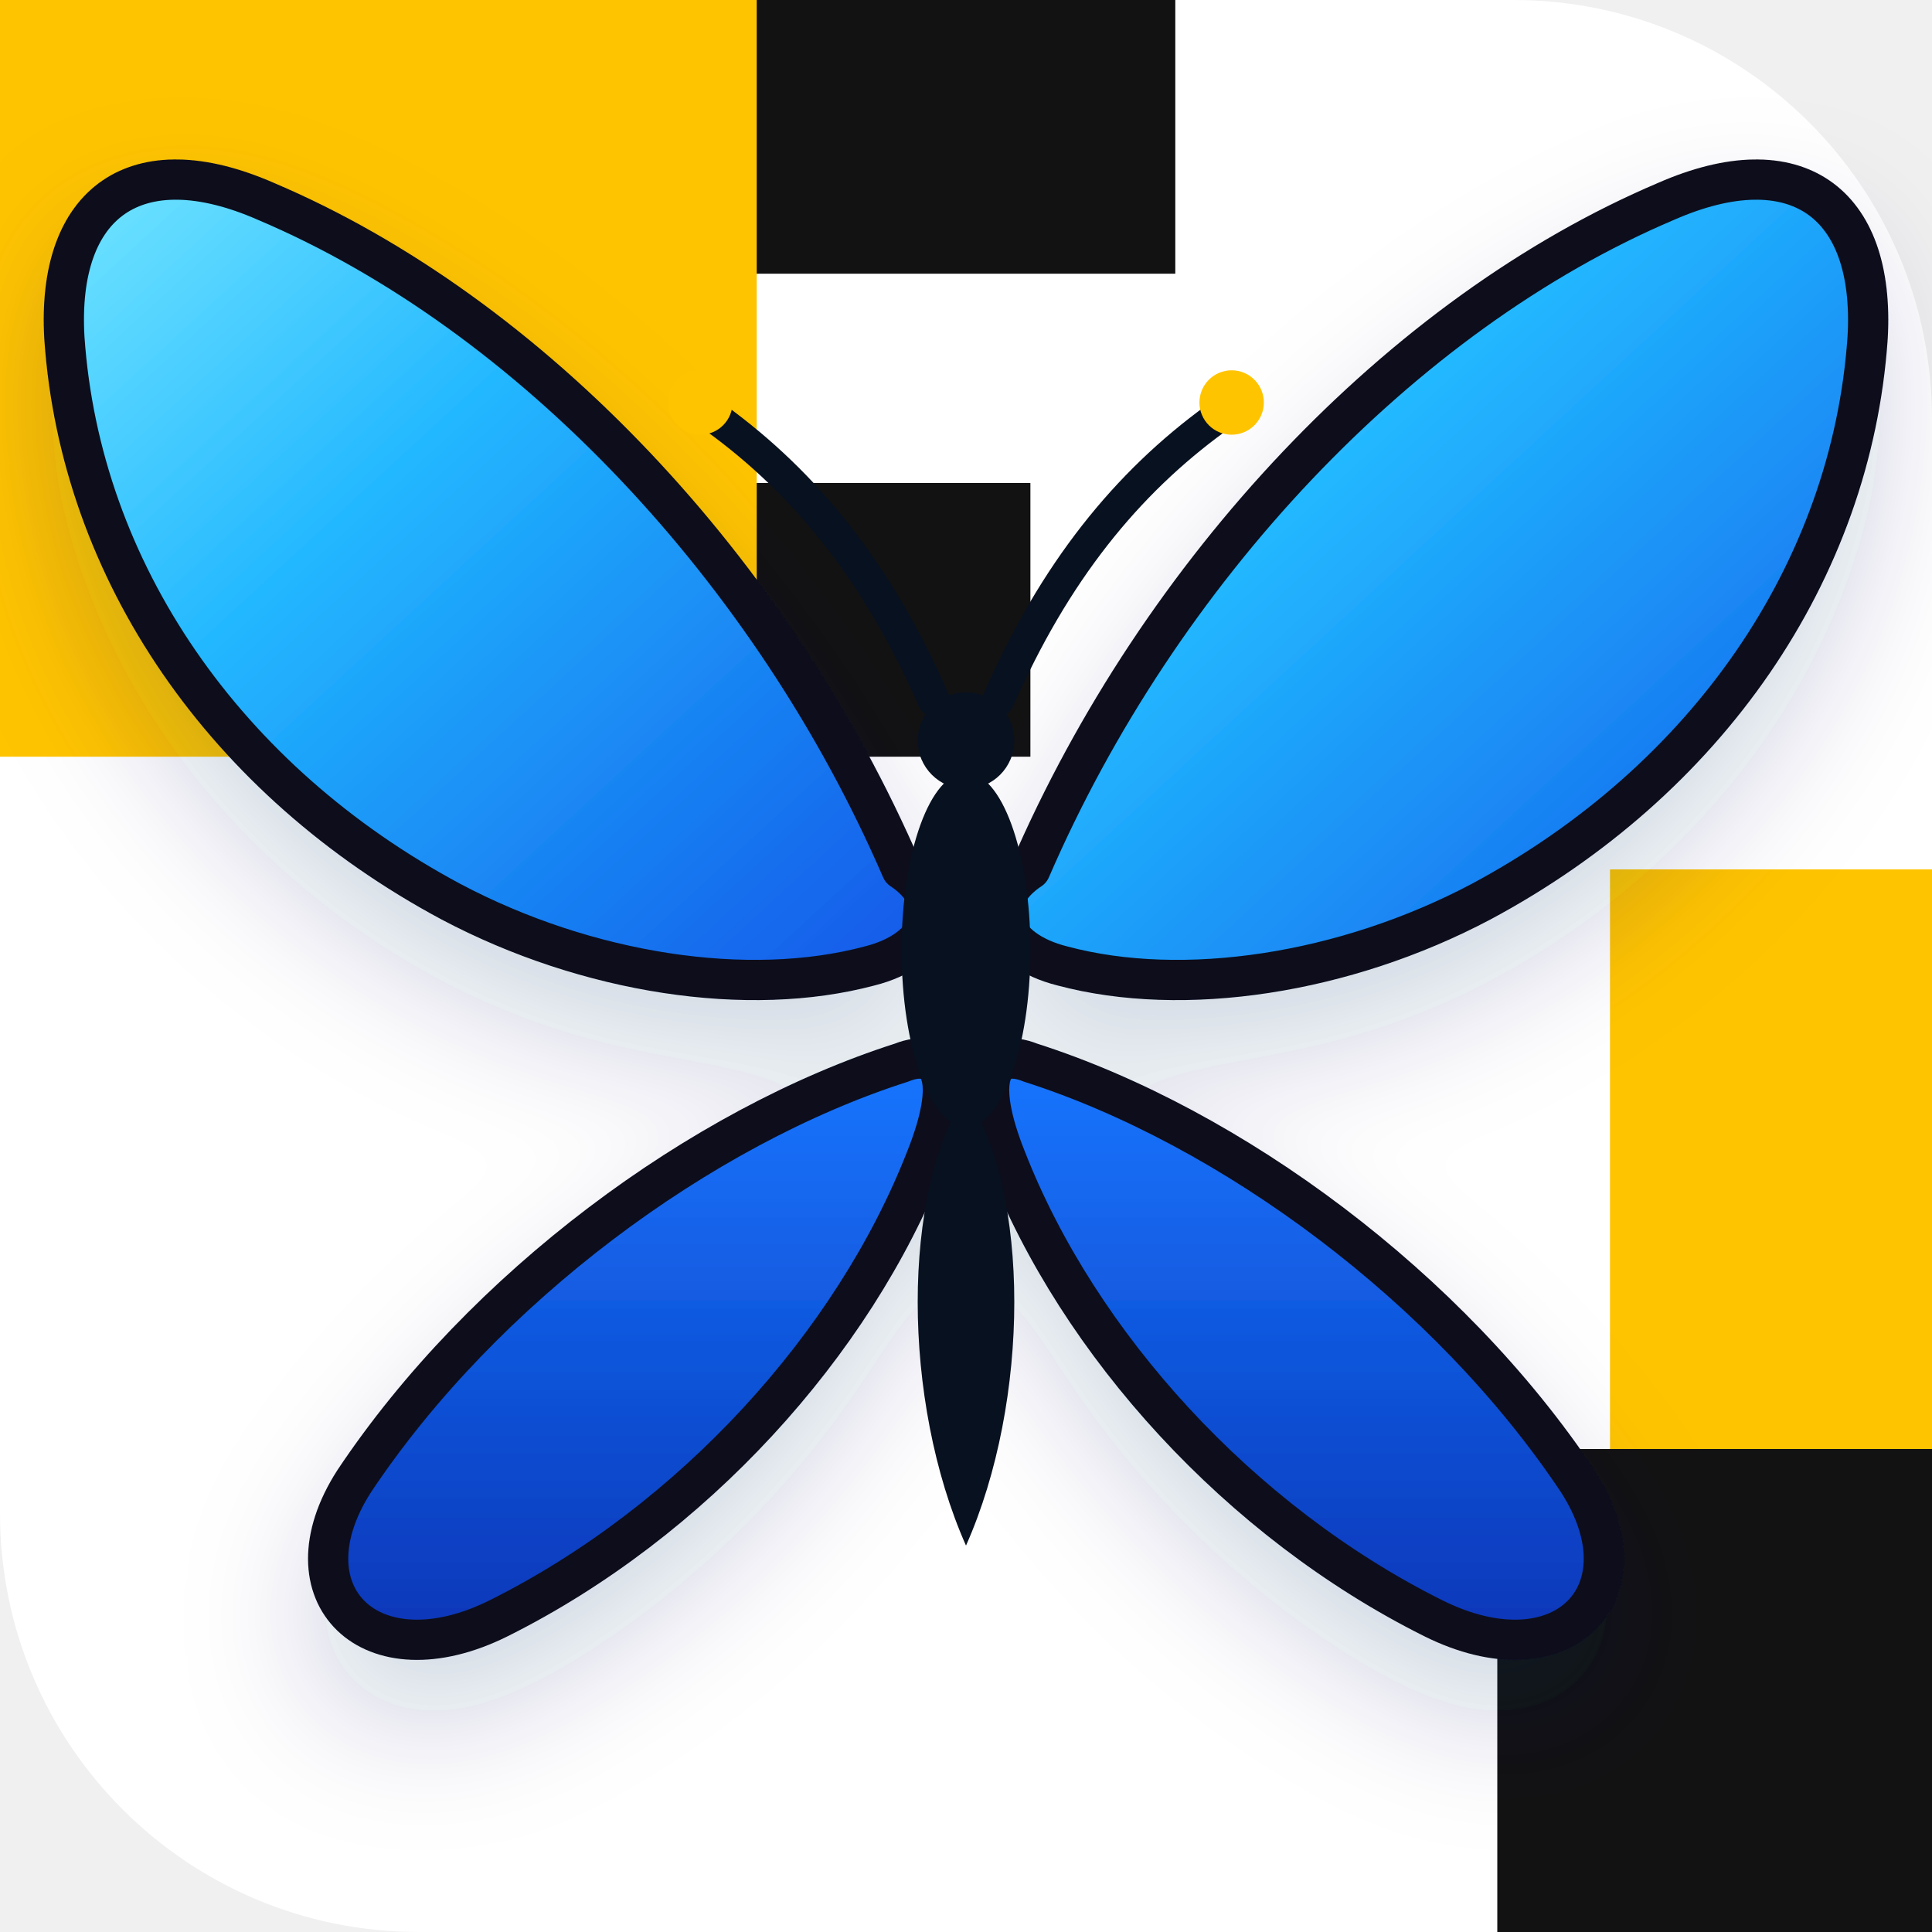
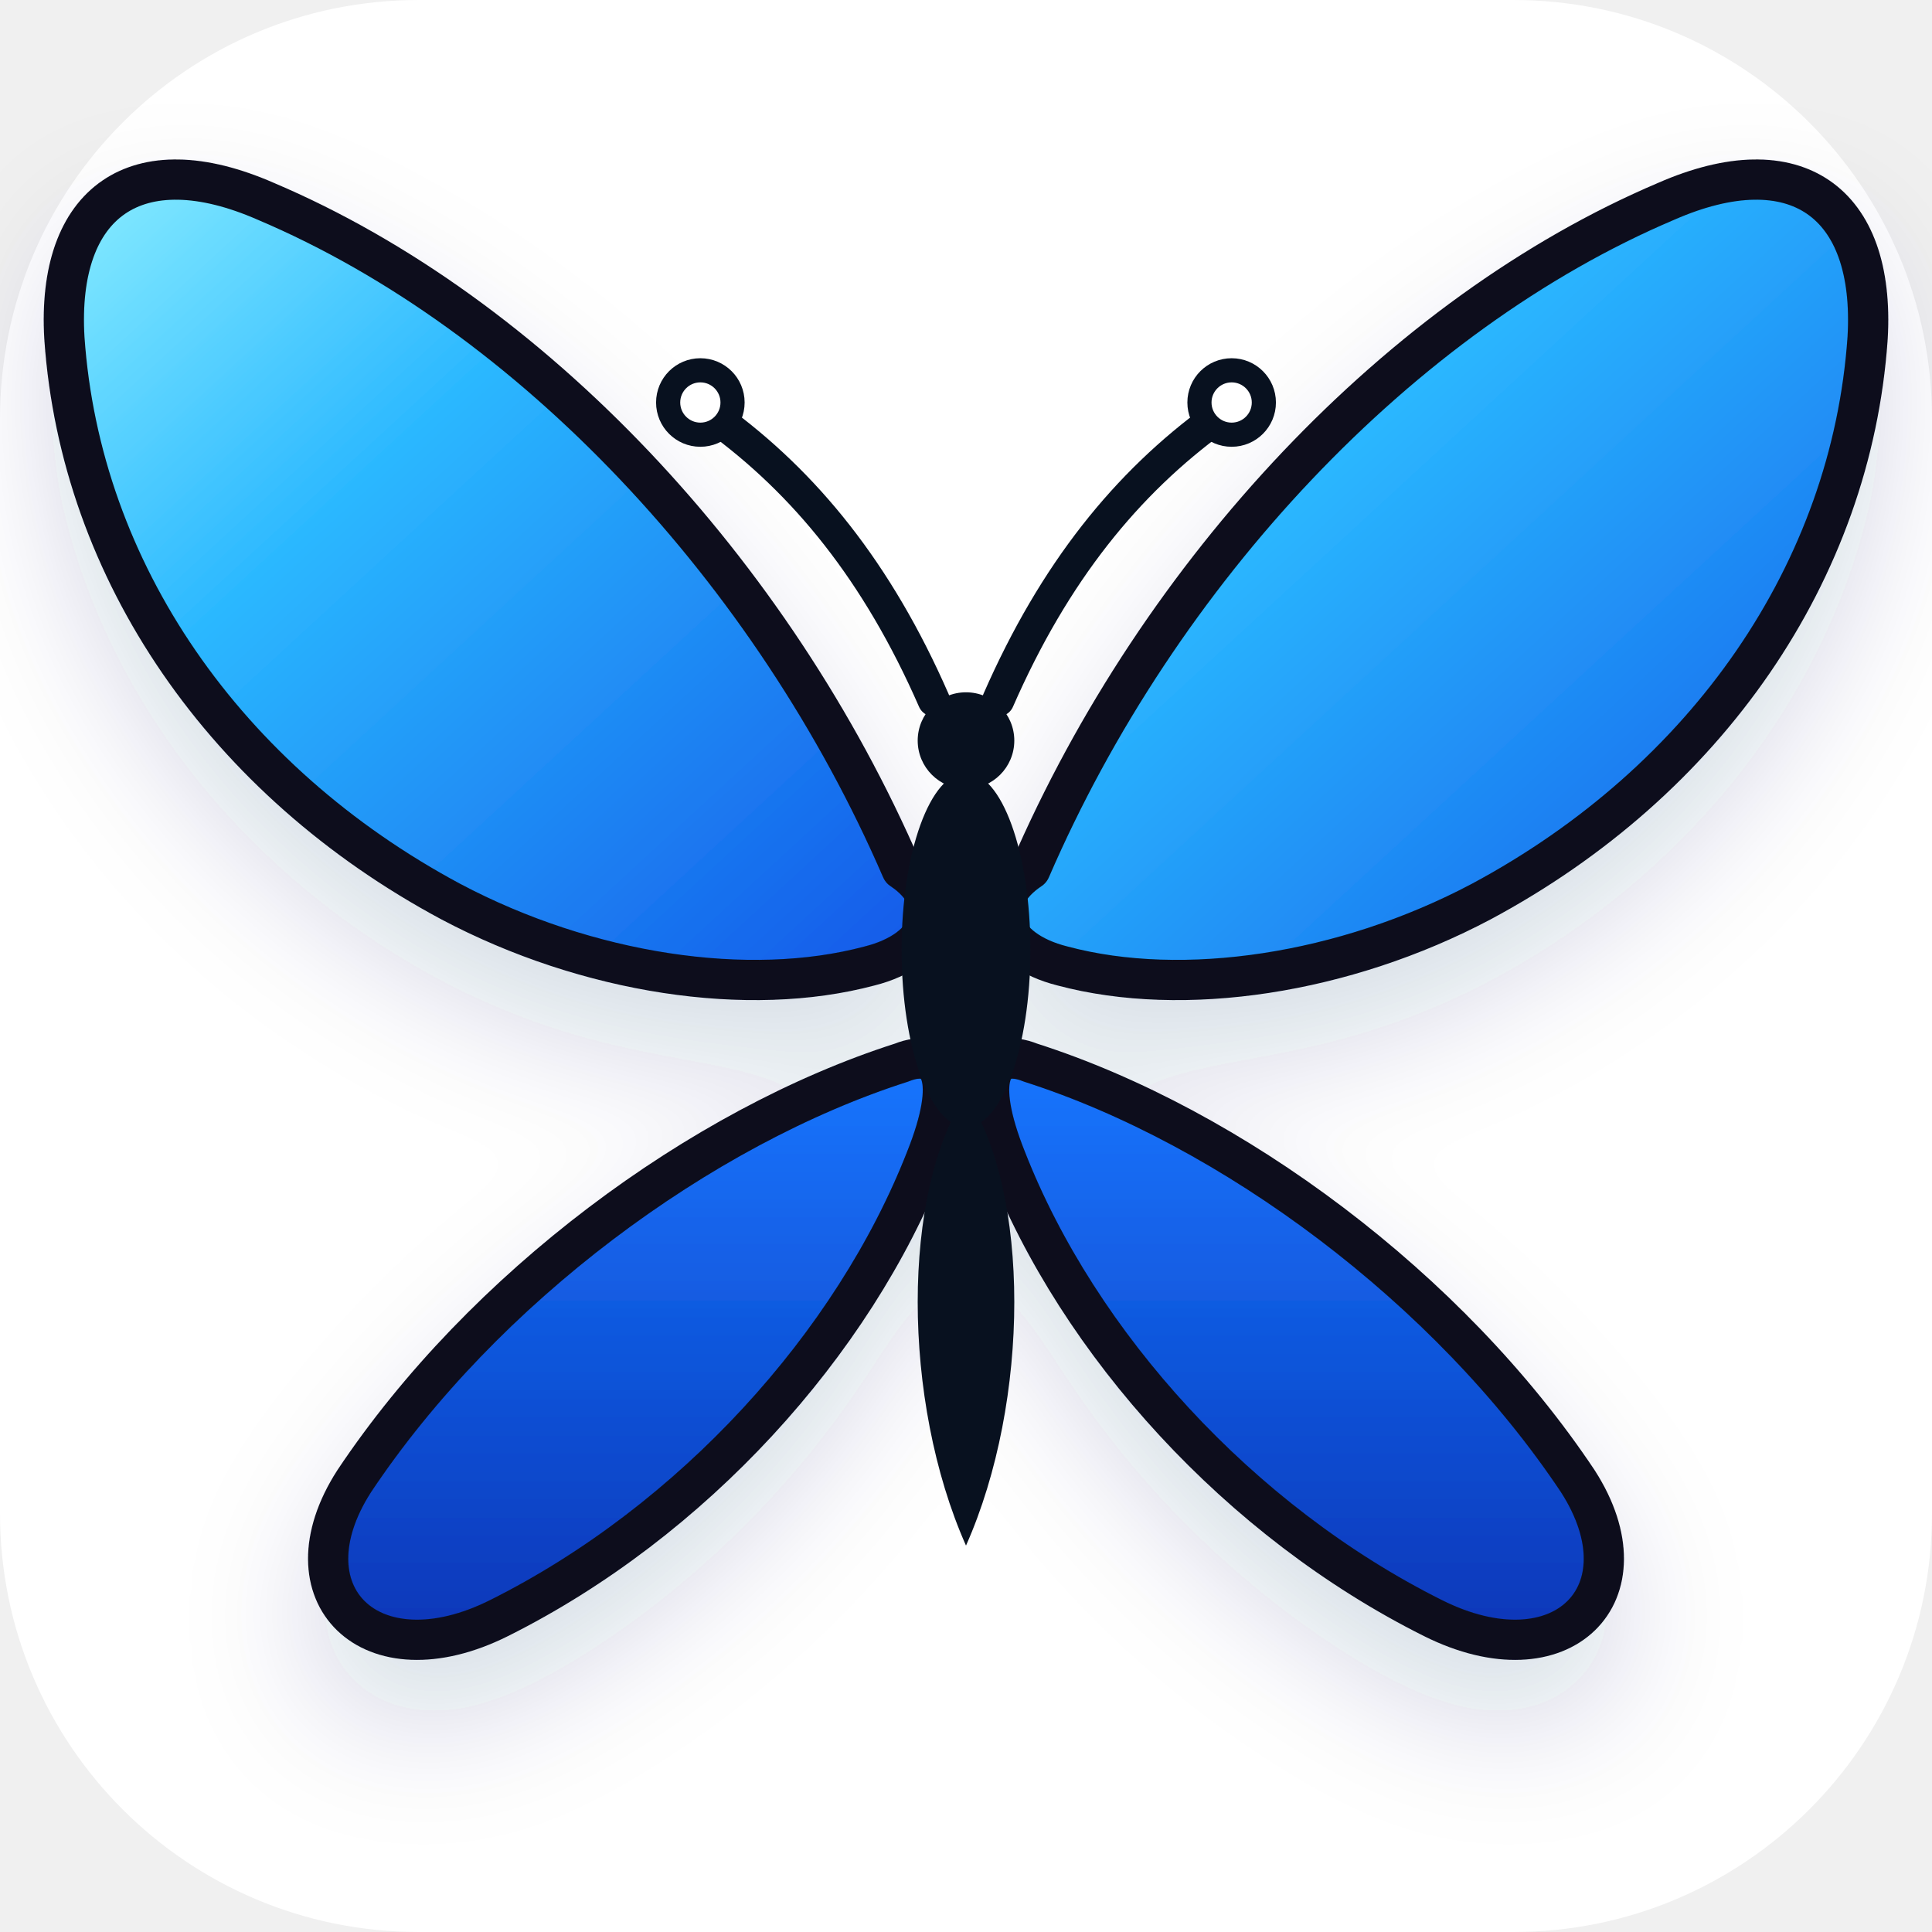
<svg xmlns="http://www.w3.org/2000/svg" viewBox="0 0 240 240" role="img" aria-label="TargetForge 蓝色蝴蝶">
  <defs>
-     <linearGradient id="tfBlue" x1="0" y1="0" x2="1" y2="1">
-       <stop offset="0" stop-color="#74e6ff" />
-       <stop offset=".38" stop-color="#22b7ff" />
+     <linearGradient id="tfWingBlue" x1="0" y1="0" x2="1" y2="1">
+       <stop offset="0" stop-color="#8beeff" />
+       <stop offset=".36" stop-color="#2bb8ff" />
      <stop offset="1" stop-color="#1155e8" />
    </linearGradient>
-     <linearGradient id="tfDeep" x1="0" y1="0" x2="0" y2="1">
+     <linearGradient id="tfWingDeep" x1="0" y1="0" x2="0" y2="1">
      <stop offset="0" stop-color="#1976ff" />
      <stop offset="1" stop-color="#0736b8" />
    </linearGradient>
-     <filter id="tfSoft" x="-20%" y="-20%" width="140%" height="140%">
-       <feDropShadow dx="0" dy="8" stdDeviation="8" flood-color="#0b2a66" flood-opacity=".18" />
+     <filter id="tfButterflyShadow" x="-25%" y="-25%" width="150%" height="150%">
+       <feDropShadow dx="0" dy="8" stdDeviation="8" flood-color="#0b2a66" flood-opacity=".16" />
    </filter>
  </defs>
  <rect width="240" height="240" rx="52" fill="#ffffff" />
-   <path d="M0 0h94v94H0z" fill="#ffc400" />
-   <path d="M94 0h52v34H94zM94 60h34v34H94z" fill="#121212" />
-   <path d="M240 146v-38h-40v72h40v-34z" fill="#ffc400" />
-   <path d="M186 180h54v60h-54z" fill="#121212" />
-   <g filter="url(#tfSoft)" stroke="#08111f" stroke-width="5" stroke-linejoin="round">
-     <path fill="url(#tfBlue)" d="M112 108C96 71 66 39 33 25 17 18 7 25 8 42c2 29 20 55 48 70 17 9 37 12 52 8 8-2 10-8 4-12Z" />
-     <path fill="url(#tfBlue)" d="M128 108C144 71 174 39 207 25c16-7 26 0 25 17-2 29-20 55-48 70-17 9-37 12-52 8-8-2-10-8-4-12Z" />
-     <path fill="url(#tfDeep)" d="M112 132c-25 8-52 28-68 52-9 14 2 25 18 17 24-12 44-34 53-57 4-10 2-14-3-12Z" />
-     <path fill="url(#tfDeep)" d="M128 132c25 8 52 28 68 52 9 14-2 25-18 17-24-12-44-34-53-57-4-10-2-14 3-12Z" />
+   <g filter="url(#tfButterflyShadow)" stroke="#08111f" stroke-width="5" stroke-linejoin="round">
+     <path fill="url(#tfWingBlue)" d="M112 108C96 71 66 39 33 25 17 18 7 25 8 42c2 29 20 55 48 70 17 9 37 12 52 8 8-2 10-8 4-12Z" />
+     <path fill="url(#tfWingBlue)" d="M128 108C144 71 174 39 207 25c16-7 26 0 25 17-2 29-20 55-48 70-17 9-37 12-52 8-8-2-10-8-4-12Z" />
+     <path fill="url(#tfWingDeep)" d="M112 132c-25 8-52 28-68 52-9 14 2 25 18 17 24-12 44-34 53-57 4-10 2-14-3-12Z" />
+     <path fill="url(#tfWingDeep)" d="M128 132c25 8 52 28 68 52 9 14-2 25-18 17-24-12-44-34-53-57-4-10-2-14 3-12Z" />
  </g>
  <ellipse cx="120" cy="118" rx="8" ry="22" fill="#08111f" />
  <path d="M120 136c8 12 8 38 0 56-8-18-8-44 0-56Z" fill="#08111f" />
  <circle cx="120" cy="92" r="6" fill="#08111f" />
  <path d="M116 87c-7-16-16-27-27-35M124 87c7-16 16-27 27-35" fill="none" stroke="#08111f" stroke-width="4" stroke-linecap="round" />
-   <circle cx="87" cy="50" r="4" fill="#ffc400" />
-   <circle cx="153" cy="50" r="4" fill="#ffc400" />
+   <circle cx="87" cy="50" r="4" fill="#ffffff" stroke="#08111f" stroke-width="3" />
+   <circle cx="153" cy="50" r="4" fill="#ffffff" stroke="#08111f" stroke-width="3" />
</svg>
